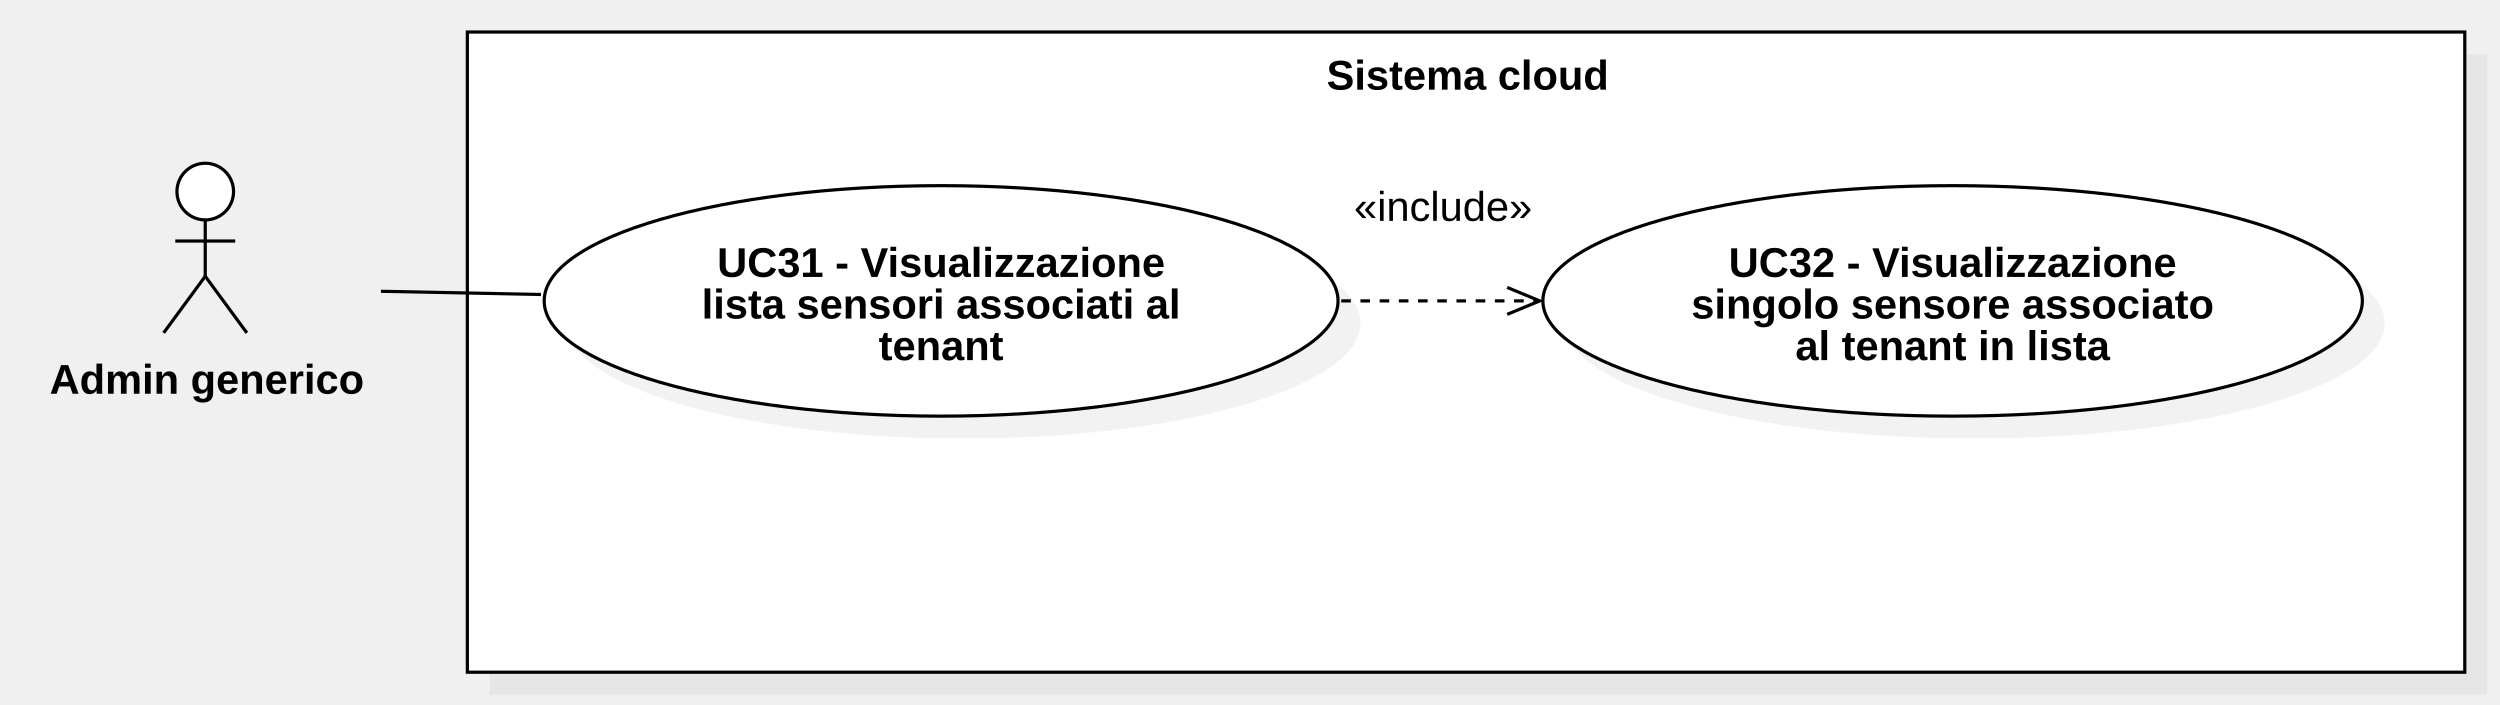
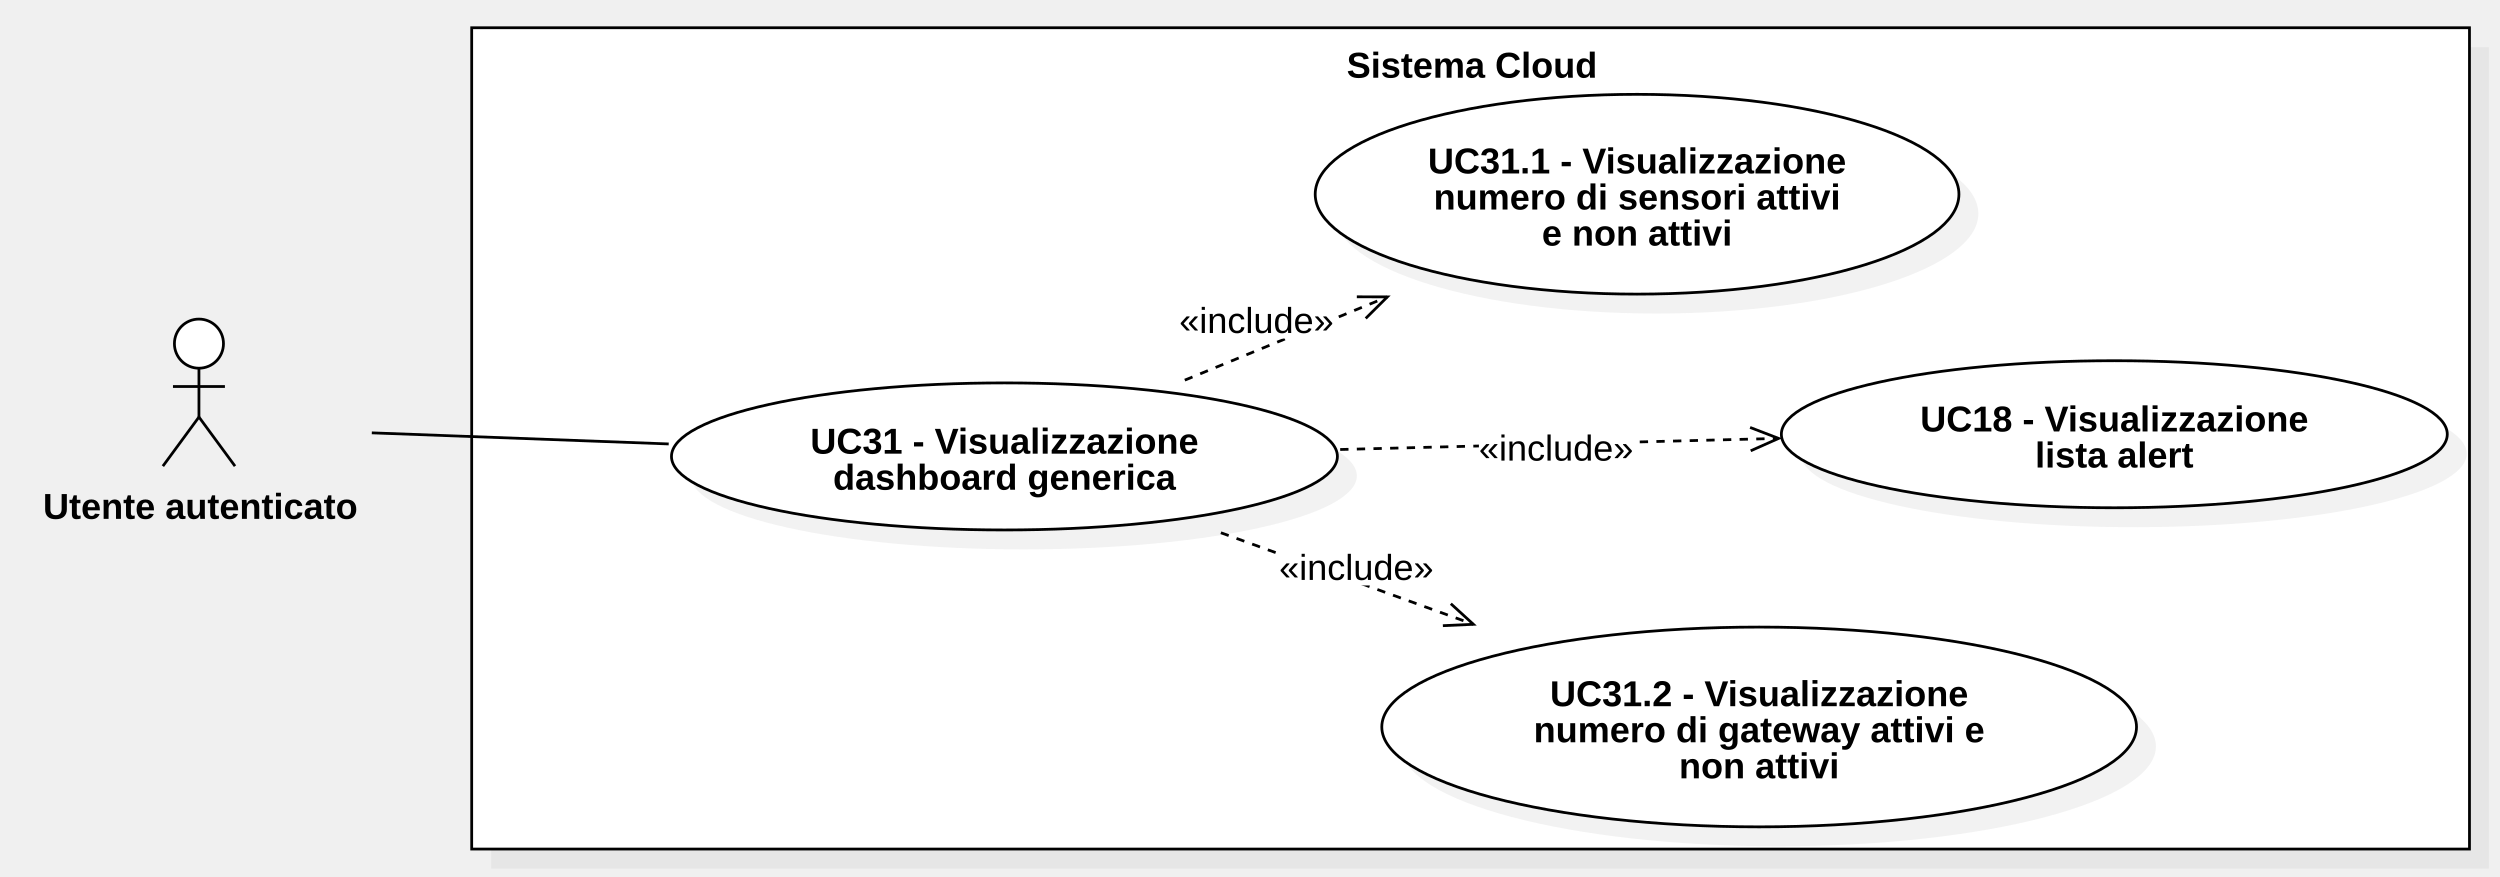
- <svg xmlns="http://www.w3.org/2000/svg" version="1.1" width="781" height="220">
+ <svg xmlns="http://www.w3.org/2000/svg" version="1.1" width="901" height="316">
  <defs />
  <g>
    <g>
-       <rect fill="#C0C0C0" stroke="none" x="239" y="399" width="624" height="200" transform="matrix(1 0 0 1 -86 -382)" fill-opacity="0.2" />
+       <rect fill="#C0C0C0" stroke="none" x="568" y="421" width="720" height="296" transform="matrix(1 0 0 1 -391 -404)" fill-opacity="0.2" />
    </g>
    <g>
-       <rect fill="#ffffff" stroke="none" x="232" y="392" width="624" height="200" transform="matrix(1 0 0 1 -86 -382)" />
+       <rect fill="#ffffff" stroke="none" x="561" y="414" width="720" height="296" transform="matrix(1 0 0 1 -391 -404)" />
    </g>
    <g>
-       <path fill="none" stroke="#000000" paint-order="fill stroke markers" d=" M 146 10 L 770 10 L 770 210 L 146 210 L 146 10 Z Z" stroke-miterlimit="10" stroke-dasharray="" />
+       <path fill="none" stroke="#000000" paint-order="fill stroke markers" d=" M 170 10 L 890 10 L 890 306 L 170 306 L 170 10 Z Z" stroke-miterlimit="10" stroke-dasharray="" />
    </g>
    <g>
      <g>
        <path fill="none" stroke="none" />
-         <text fill="#000000" stroke="none" font-family="Arial" font-size="13px" font-style="normal" font-weight="bold" text-decoration="undefined" x="544.5" y="405.5" text-anchor="middle" dominant-baseline="central" transform="matrix(1 0 0 1 -86 -382)">Sistema cloud</text>
+         <text fill="#000000" stroke="none" font-family="Arial" font-size="13px" font-style="normal" font-weight="bold" text-decoration="undefined" x="921.5" y="427.5" text-anchor="middle" dominant-baseline="central" transform="matrix(1 0 0 1 -391 -404)">Sistema Cloud</text>
      </g>
    </g>
    <g>
-       <path fill="#ffffff" stroke="none" paint-order="stroke fill markers" d=" M 55.278 59.85 C 55.278 54.962 59.236 51 64.118 51 C 69 51 72.958 54.962 72.958 59.85 C 72.958 64.738 69 68.7 64.118 68.7 C 59.236 68.7 55.278 64.738 55.278 59.85 Z" />
+       <path fill="#ffffff" stroke="none" paint-order="stroke fill markers" d=" M 62.86 123.85 C 62.86 118.962 66.818 115 71.7 115 C 76.583 115 80.54 118.962 80.54 123.85 C 80.54 128.738 76.583 132.7 71.7 132.7 C 66.818 132.7 62.86 128.738 62.86 123.85 Z" />
    </g>
    <g>
-       <path fill="none" stroke="#000000" paint-order="fill stroke markers" d=" M 55.278 59.85 C 55.278 54.962 59.236 51 64.118 51 C 69 51 72.958 54.962 72.958 59.85 C 72.958 64.738 69 68.7 64.118 68.7 C 59.236 68.7 55.278 64.738 55.278 59.85 Z" stroke-miterlimit="10" stroke-dasharray="" />
+       <path fill="none" stroke="#000000" paint-order="fill stroke markers" d=" M 62.86 123.85 C 62.86 118.962 66.818 115 71.7 115 C 76.583 115 80.54 118.962 80.54 123.85 C 80.54 128.738 76.583 132.7 71.7 132.7 C 66.818 132.7 62.86 128.738 62.86 123.85 Z" stroke-miterlimit="10" stroke-dasharray="" />
    </g>
    <g>
-       <path fill="none" stroke="#000000" paint-order="fill stroke markers" d=" M 64.118 68.7 L 64.118 86.3" stroke-miterlimit="10" stroke-dasharray="" />
+       <path fill="none" stroke="#000000" paint-order="fill stroke markers" d=" M 71.7 132.7 L 71.7 150.3" stroke-miterlimit="10" stroke-dasharray="" />
    </g>
    <g>
-       <path fill="none" stroke="#000000" paint-order="fill stroke markers" d=" M 54.758 75.3 L 73.478 75.3" stroke-miterlimit="10" stroke-dasharray="" />
+       <path fill="none" stroke="#000000" paint-order="fill stroke markers" d=" M 62.34 139.3 L 81.06 139.3" stroke-miterlimit="10" stroke-dasharray="" />
    </g>
    <g>
-       <path fill="none" stroke="#000000" paint-order="fill stroke markers" d=" M 64.118 86.3 L 51.118 104" stroke-miterlimit="10" stroke-dasharray="" />
+       <path fill="none" stroke="#000000" paint-order="fill stroke markers" d=" M 71.7 150.3 L 58.7 168" stroke-miterlimit="10" stroke-dasharray="" />
    </g>
    <g>
-       <path fill="none" stroke="#000000" paint-order="fill stroke markers" d=" M 64.118 86.3 L 77.118 104" stroke-miterlimit="10" stroke-dasharray="" />
+       <path fill="none" stroke="#000000" paint-order="fill stroke markers" d=" M 71.7 150.3 L 84.7 168" stroke-miterlimit="10" stroke-dasharray="" />
    </g>
    <g>
      <g>
        <path fill="none" stroke="none" />
-         <text fill="#000000" stroke="none" font-family="Arial" font-size="13px" font-style="normal" font-weight="bold" text-decoration="undefined" x="150.618" y="500.5" text-anchor="middle" dominant-baseline="central" transform="matrix(1 0 0 1 -86 -382)">Admin generico</text>
+         <text fill="#000000" stroke="none" font-family="Arial" font-size="13px" font-style="normal" font-weight="bold" text-decoration="undefined" x="463.2" y="586.5" text-anchor="middle" dominant-baseline="central" transform="matrix(1 0 0 1 -391 -404)">Utente autenticato</text>
      </g>
    </g>
    <g>
-       <path fill="#C0C0C0" stroke="none" paint-order="stroke fill markers" d=" M 177 101 C 177 81.118 232.517 65 301 65 C 369.483 65 425 81.118 425 101 C 425 120.882 369.483 137 301 137 C 232.517 137 177 120.882 177 101 Z" fill-opacity="0.2" />
+       <path fill="#C0C0C0" stroke="none" paint-order="stroke fill markers" d=" M 249 171.5 C 249 156.864 302.726 145 369 145 C 435.274 145 489 156.864 489 171.5 C 489 186.136 435.274 198 369 198 C 302.726 198 249 186.136 249 171.5 Z" fill-opacity="0.2" />
    </g>
    <g>
-       <path fill="#ffffff" stroke="none" paint-order="stroke fill markers" d=" M 170 94 C 170 74.118 225.517 58 294 58 C 362.483 58 418 74.118 418 94 C 418 113.882 362.483 130 294 130 C 225.517 130 170 113.882 170 94 Z" />
+       <path fill="#ffffff" stroke="none" paint-order="stroke fill markers" d=" M 242 164.5 C 242 149.864 295.726 138 362 138 C 428.274 138 482 149.864 482 164.5 C 482 179.136 428.274 191 362 191 C 295.726 191 242 179.136 242 164.5 Z" />
    </g>
    <g>
-       <path fill="none" stroke="#000000" paint-order="fill stroke markers" d=" M 170 94 C 170 74.118 225.517 58 294 58 C 362.483 58 418 74.118 418 94 C 418 113.882 362.483 130 294 130 C 225.517 130 170 113.882 170 94 Z" stroke-miterlimit="10" stroke-dasharray="" />
+       <path fill="none" stroke="#000000" paint-order="fill stroke markers" d=" M 242 164.5 C 242 149.864 295.726 138 362 138 C 428.274 138 482 149.864 482 164.5 C 482 179.136 428.274 191 362 191 C 295.726 191 242 179.136 242 164.5 Z" stroke-miterlimit="10" stroke-dasharray="" />
    </g>
    <g>
      <g>
        <path fill="none" stroke="none" />
-         <text fill="#000000" stroke="none" font-family="Arial" font-size="13px" font-style="normal" font-weight="bold" text-decoration="undefined" x="380" y="464" text-anchor="middle" dominant-baseline="central" transform="matrix(1 0 0 1 -86 -382)">UC31 - Visualizzazione</text>
-         <text fill="#000000" stroke="none" font-family="Arial" font-size="13px" font-style="normal" font-weight="bold" text-decoration="undefined" x="380" y="477" text-anchor="middle" dominant-baseline="central" transform="matrix(1 0 0 1 -86 -382)">lista sensori associati al</text>
-         <text fill="#000000" stroke="none" font-family="Arial" font-size="13px" font-style="normal" font-weight="bold" text-decoration="undefined" x="380" y="490" text-anchor="middle" dominant-baseline="central" transform="matrix(1 0 0 1 -86 -382)">tenant</text>
+         <text fill="#000000" stroke="none" font-family="Arial" font-size="13px" font-style="normal" font-weight="bold" text-decoration="undefined" x="753" y="563" text-anchor="middle" dominant-baseline="central" transform="matrix(1 0 0 1 -391 -404)">UC31 - Visualizzazione</text>
+         <text fill="#000000" stroke="none" font-family="Arial" font-size="13px" font-style="normal" font-weight="bold" text-decoration="undefined" x="753" y="576" text-anchor="middle" dominant-baseline="central" transform="matrix(1 0 0 1 -391 -404)">dashboard generica</text>
      </g>
    </g>
    <g>
-       <path fill="none" stroke="#000000" paint-order="fill stroke markers" d=" M 119 91 L 169 92" stroke-miterlimit="10" stroke-dasharray="" />
+       <path fill="#C0C0C0" stroke="none" paint-order="stroke fill markers" d=" M 481 77 C 481 57.118 532.935 41 597 41 C 661.065 41 713 57.118 713 77 C 713 96.882 661.065 113 597 113 C 532.935 113 481 96.882 481 77 Z" fill-opacity="0.2" />
    </g>
    <g>
-       <path fill="#C0C0C0" stroke="none" paint-order="stroke fill markers" d=" M 489 101 C 489 81.118 546.308 65 617 65 C 687.692 65 745 81.118 745 101 C 745 120.882 687.692 137 617 137 C 546.308 137 489 120.882 489 101 Z" fill-opacity="0.2" />
+       <path fill="#ffffff" stroke="none" paint-order="stroke fill markers" d=" M 474 70 C 474 50.118 525.935 34 590 34 C 654.065 34 706 50.118 706 70 C 706 89.882 654.065 106 590 106 C 525.935 106 474 89.882 474 70 Z" />
    </g>
    <g>
-       <path fill="#ffffff" stroke="none" paint-order="stroke fill markers" d=" M 482 94 C 482 74.118 539.308 58 610 58 C 680.692 58 738 74.118 738 94 C 738 113.882 680.692 130 610 130 C 539.308 130 482 113.882 482 94 Z" />
-     </g>
-     <g>
-       <path fill="none" stroke="#000000" paint-order="fill stroke markers" d=" M 482 94 C 482 74.118 539.308 58 610 58 C 680.692 58 738 74.118 738 94 C 738 113.882 680.692 130 610 130 C 539.308 130 482 113.882 482 94 Z" stroke-miterlimit="10" stroke-dasharray="" />
+       <path fill="none" stroke="#000000" paint-order="fill stroke markers" d=" M 474 70 C 474 50.118 525.935 34 590 34 C 654.065 34 706 50.118 706 70 C 706 89.882 654.065 106 590 106 C 525.935 106 474 89.882 474 70 Z" stroke-miterlimit="10" stroke-dasharray="" />
    </g>
    <g>
      <g>
        <path fill="none" stroke="none" />
-         <text fill="#000000" stroke="none" font-family="Arial" font-size="13px" font-style="normal" font-weight="bold" text-decoration="undefined" x="696" y="464" text-anchor="middle" dominant-baseline="central" transform="matrix(1 0 0 1 -86 -382)">UC32 - Visualizzazione</text>
-         <text fill="#000000" stroke="none" font-family="Arial" font-size="13px" font-style="normal" font-weight="bold" text-decoration="undefined" x="696" y="477" text-anchor="middle" dominant-baseline="central" transform="matrix(1 0 0 1 -86 -382)">singolo sensore associato</text>
-         <text fill="#000000" stroke="none" font-family="Arial" font-size="13px" font-style="normal" font-weight="bold" text-decoration="undefined" x="696" y="490" text-anchor="middle" dominant-baseline="central" transform="matrix(1 0 0 1 -86 -382)">al tenant in lista</text>
+         <text fill="#000000" stroke="none" font-family="Arial" font-size="13px" font-style="normal" font-weight="bold" text-decoration="undefined" x="981" y="462" text-anchor="middle" dominant-baseline="central" transform="matrix(1 0 0 1 -391 -404)">UC31.1 - Visualizzazione</text>
+         <text fill="#000000" stroke="none" font-family="Arial" font-size="13px" font-style="normal" font-weight="bold" text-decoration="undefined" x="981" y="475" text-anchor="middle" dominant-baseline="central" transform="matrix(1 0 0 1 -391 -404)">numero di sensori attivi</text>
+         <text fill="#000000" stroke="none" font-family="Arial" font-size="13px" font-style="normal" font-weight="bold" text-decoration="undefined" x="981" y="488" text-anchor="middle" dominant-baseline="central" transform="matrix(1 0 0 1 -391 -404)">e non attivi</text>
      </g>
    </g>
    <g>
-       <path fill="none" stroke="#000000" paint-order="fill stroke markers" d=" M 419 94 L 481 94" stroke-miterlimit="10" stroke-dasharray="3" />
+       <path fill="#C0C0C0" stroke="none" paint-order="stroke fill markers" d=" M 505 269 C 505 249.118 565.889 233 641 233 C 716.111 233 777 249.118 777 269 C 777 288.882 716.111 305 641 305 C 565.889 305 505 288.882 505 269 Z" fill-opacity="0.2" />
    </g>
    <g>
-       <path fill="none" stroke="#000000" paint-order="fill stroke markers" d=" M 470.837 98.21 L 481 94 L 470.837 89.79" stroke-miterlimit="10" stroke-dasharray="" />
+       <path fill="#ffffff" stroke="none" paint-order="stroke fill markers" d=" M 498 262 C 498 242.118 558.889 226 634 226 C 709.111 226 770 242.118 770 262 C 770 281.882 709.111 298 634 298 C 558.889 298 498 281.882 498 262 Z" />
    </g>
    <g>
-       <rect fill="#ffffff" stroke="none" x="509" y="440" width="55.656" height="13" transform="matrix(1 0 0 1 -86 -382)" />
+       <path fill="none" stroke="#000000" paint-order="fill stroke markers" d=" M 498 262 C 498 242.118 558.889 226 634 226 C 709.111 226 770 242.118 770 262 C 770 281.882 709.111 298 634 298 C 558.889 298 498 281.882 498 262 Z" stroke-miterlimit="10" stroke-dasharray="" />
    </g>
    <g>
      <g>
        <path fill="none" stroke="none" />
-         <text fill="#000000" stroke="none" font-family="Arial" font-size="13px" font-style="normal" font-weight="normal" text-decoration="undefined" x="536.828" y="446.5" text-anchor="middle" dominant-baseline="central" transform="matrix(1 0 0 1 -86 -382)">«include»</text>
+         <text fill="#000000" stroke="none" font-family="Arial" font-size="13px" font-style="normal" font-weight="bold" text-decoration="undefined" x="1025" y="654" text-anchor="middle" dominant-baseline="central" transform="matrix(1 0 0 1 -391 -404)">UC31.2 - Visualizzazione</text>
+         <text fill="#000000" stroke="none" font-family="Arial" font-size="13px" font-style="normal" font-weight="bold" text-decoration="undefined" x="1025" y="667" text-anchor="middle" dominant-baseline="central" transform="matrix(1 0 0 1 -391 -404)">numero di gateway attivi e</text>
+         <text fill="#000000" stroke="none" font-family="Arial" font-size="13px" font-style="normal" font-weight="bold" text-decoration="undefined" x="1025" y="680" text-anchor="middle" dominant-baseline="central" transform="matrix(1 0 0 1 -391 -404)">non attivi</text>
      </g>
+     </g>
+     <g>
+       <path fill="#C0C0C0" stroke="none" paint-order="stroke fill markers" d=" M 649 163.5 C 649 148.864 702.726 137 769 137 C 835.274 137 889 148.864 889 163.5 C 889 178.136 835.274 190 769 190 C 702.726 190 649 178.136 649 163.5 Z" fill-opacity="0.2" />
+     </g>
+     <g>
+       <path fill="#ffffff" stroke="none" paint-order="stroke fill markers" d=" M 642 156.5 C 642 141.864 695.726 130 762 130 C 828.274 130 882 141.864 882 156.5 C 882 171.136 828.274 183 762 183 C 695.726 183 642 171.136 642 156.5 Z" />
+     </g>
+     <g>
+       <path fill="none" stroke="#000000" paint-order="fill stroke markers" d=" M 642 156.5 C 642 141.864 695.726 130 762 130 C 828.274 130 882 141.864 882 156.5 C 882 171.136 828.274 183 762 183 C 695.726 183 642 171.136 642 156.5 Z" stroke-miterlimit="10" stroke-dasharray="" />
+     </g>
+     <g>
+       <g>
+         <path fill="none" stroke="none" />
+         <text fill="#000000" stroke="none" font-family="Arial" font-size="13px" font-style="normal" font-weight="bold" text-decoration="undefined" x="1153" y="555" text-anchor="middle" dominant-baseline="central" transform="matrix(1 0 0 1 -391 -404)">UC18 - Visualizzazione</text>
+         <text fill="#000000" stroke="none" font-family="Arial" font-size="13px" font-style="normal" font-weight="bold" text-decoration="undefined" x="1153" y="568" text-anchor="middle" dominant-baseline="central" transform="matrix(1 0 0 1 -391 -404)">lista alert</text>
+       </g>
+     </g>
+     <g>
+       <path fill="none" stroke="#000000" paint-order="fill stroke markers" d=" M 427 137 L 500 107" stroke-miterlimit="10" stroke-dasharray="3" />
+     </g>
+     <g>
+       <path fill="none" stroke="#000000" paint-order="fill stroke markers" d=" M 492.2 114.757 L 500 107 L 489 106.969" stroke-miterlimit="10" stroke-dasharray="" />
+     </g>
+     <g>
+       <rect fill="#ffffff" stroke="none" x="816" y="513" width="55.656" height="13" transform="matrix(1 0 0 1 -391 -404)" />
+     </g>
+     <g>
+       <g>
+         <path fill="none" stroke="none" />
+         <text fill="#000000" stroke="none" font-family="Arial" font-size="13px" font-style="normal" font-weight="normal" text-decoration="undefined" x="843.828" y="519.5" text-anchor="middle" dominant-baseline="central" transform="matrix(1 0 0 1 -391 -404)">«include»</text>
+       </g>
+     </g>
+     <g>
+       <path fill="none" stroke="#000000" paint-order="fill stroke markers" d=" M 483 162 L 641 158" stroke-miterlimit="10" stroke-dasharray="3" />
+     </g>
+     <g>
+       <path fill="none" stroke="#000000" paint-order="fill stroke markers" d=" M 630.947 162.465 L 641 158 L 630.734 154.049" stroke-miterlimit="10" stroke-dasharray="" />
+     </g>
+     <g>
+       <rect fill="#ffffff" stroke="none" x="924" y="559" width="55.656" height="13" transform="matrix(1 0 0 1 -391 -404)" />
+     </g>
+     <g>
+       <g>
+         <path fill="none" stroke="none" />
+         <text fill="#000000" stroke="none" font-family="Arial" font-size="13px" font-style="normal" font-weight="normal" text-decoration="undefined" x="951.828" y="565.5" text-anchor="middle" dominant-baseline="central" transform="matrix(1 0 0 1 -391 -404)">«include»</text>
+       </g>
+     </g>
+     <g>
+       <path fill="none" stroke="#000000" paint-order="fill stroke markers" d=" M 440 192 L 531 225" stroke-miterlimit="10" stroke-dasharray="3" />
+     </g>
+     <g>
+       <path fill="none" stroke="#000000" paint-order="fill stroke markers" d=" M 520.011 225.493 L 531 225 L 522.881 217.578" stroke-miterlimit="10" stroke-dasharray="" />
+     </g>
+     <g>
+       <rect fill="#ffffff" stroke="none" x="852" y="602" width="55.656" height="13" transform="matrix(1 0 0 1 -391 -404)" />
+     </g>
+     <g>
+       <g>
+         <path fill="none" stroke="none" />
+         <text fill="#000000" stroke="none" font-family="Arial" font-size="13px" font-style="normal" font-weight="normal" text-decoration="undefined" x="879.828" y="608.5" text-anchor="middle" dominant-baseline="central" transform="matrix(1 0 0 1 -391 -404)">«include»</text>
+       </g>
+     </g>
+     <g>
+       <path fill="none" stroke="#000000" paint-order="fill stroke markers" d=" M 241 160 L 134 156" stroke-miterlimit="10" stroke-dasharray="" />
    </g>
  </g>
</svg>
